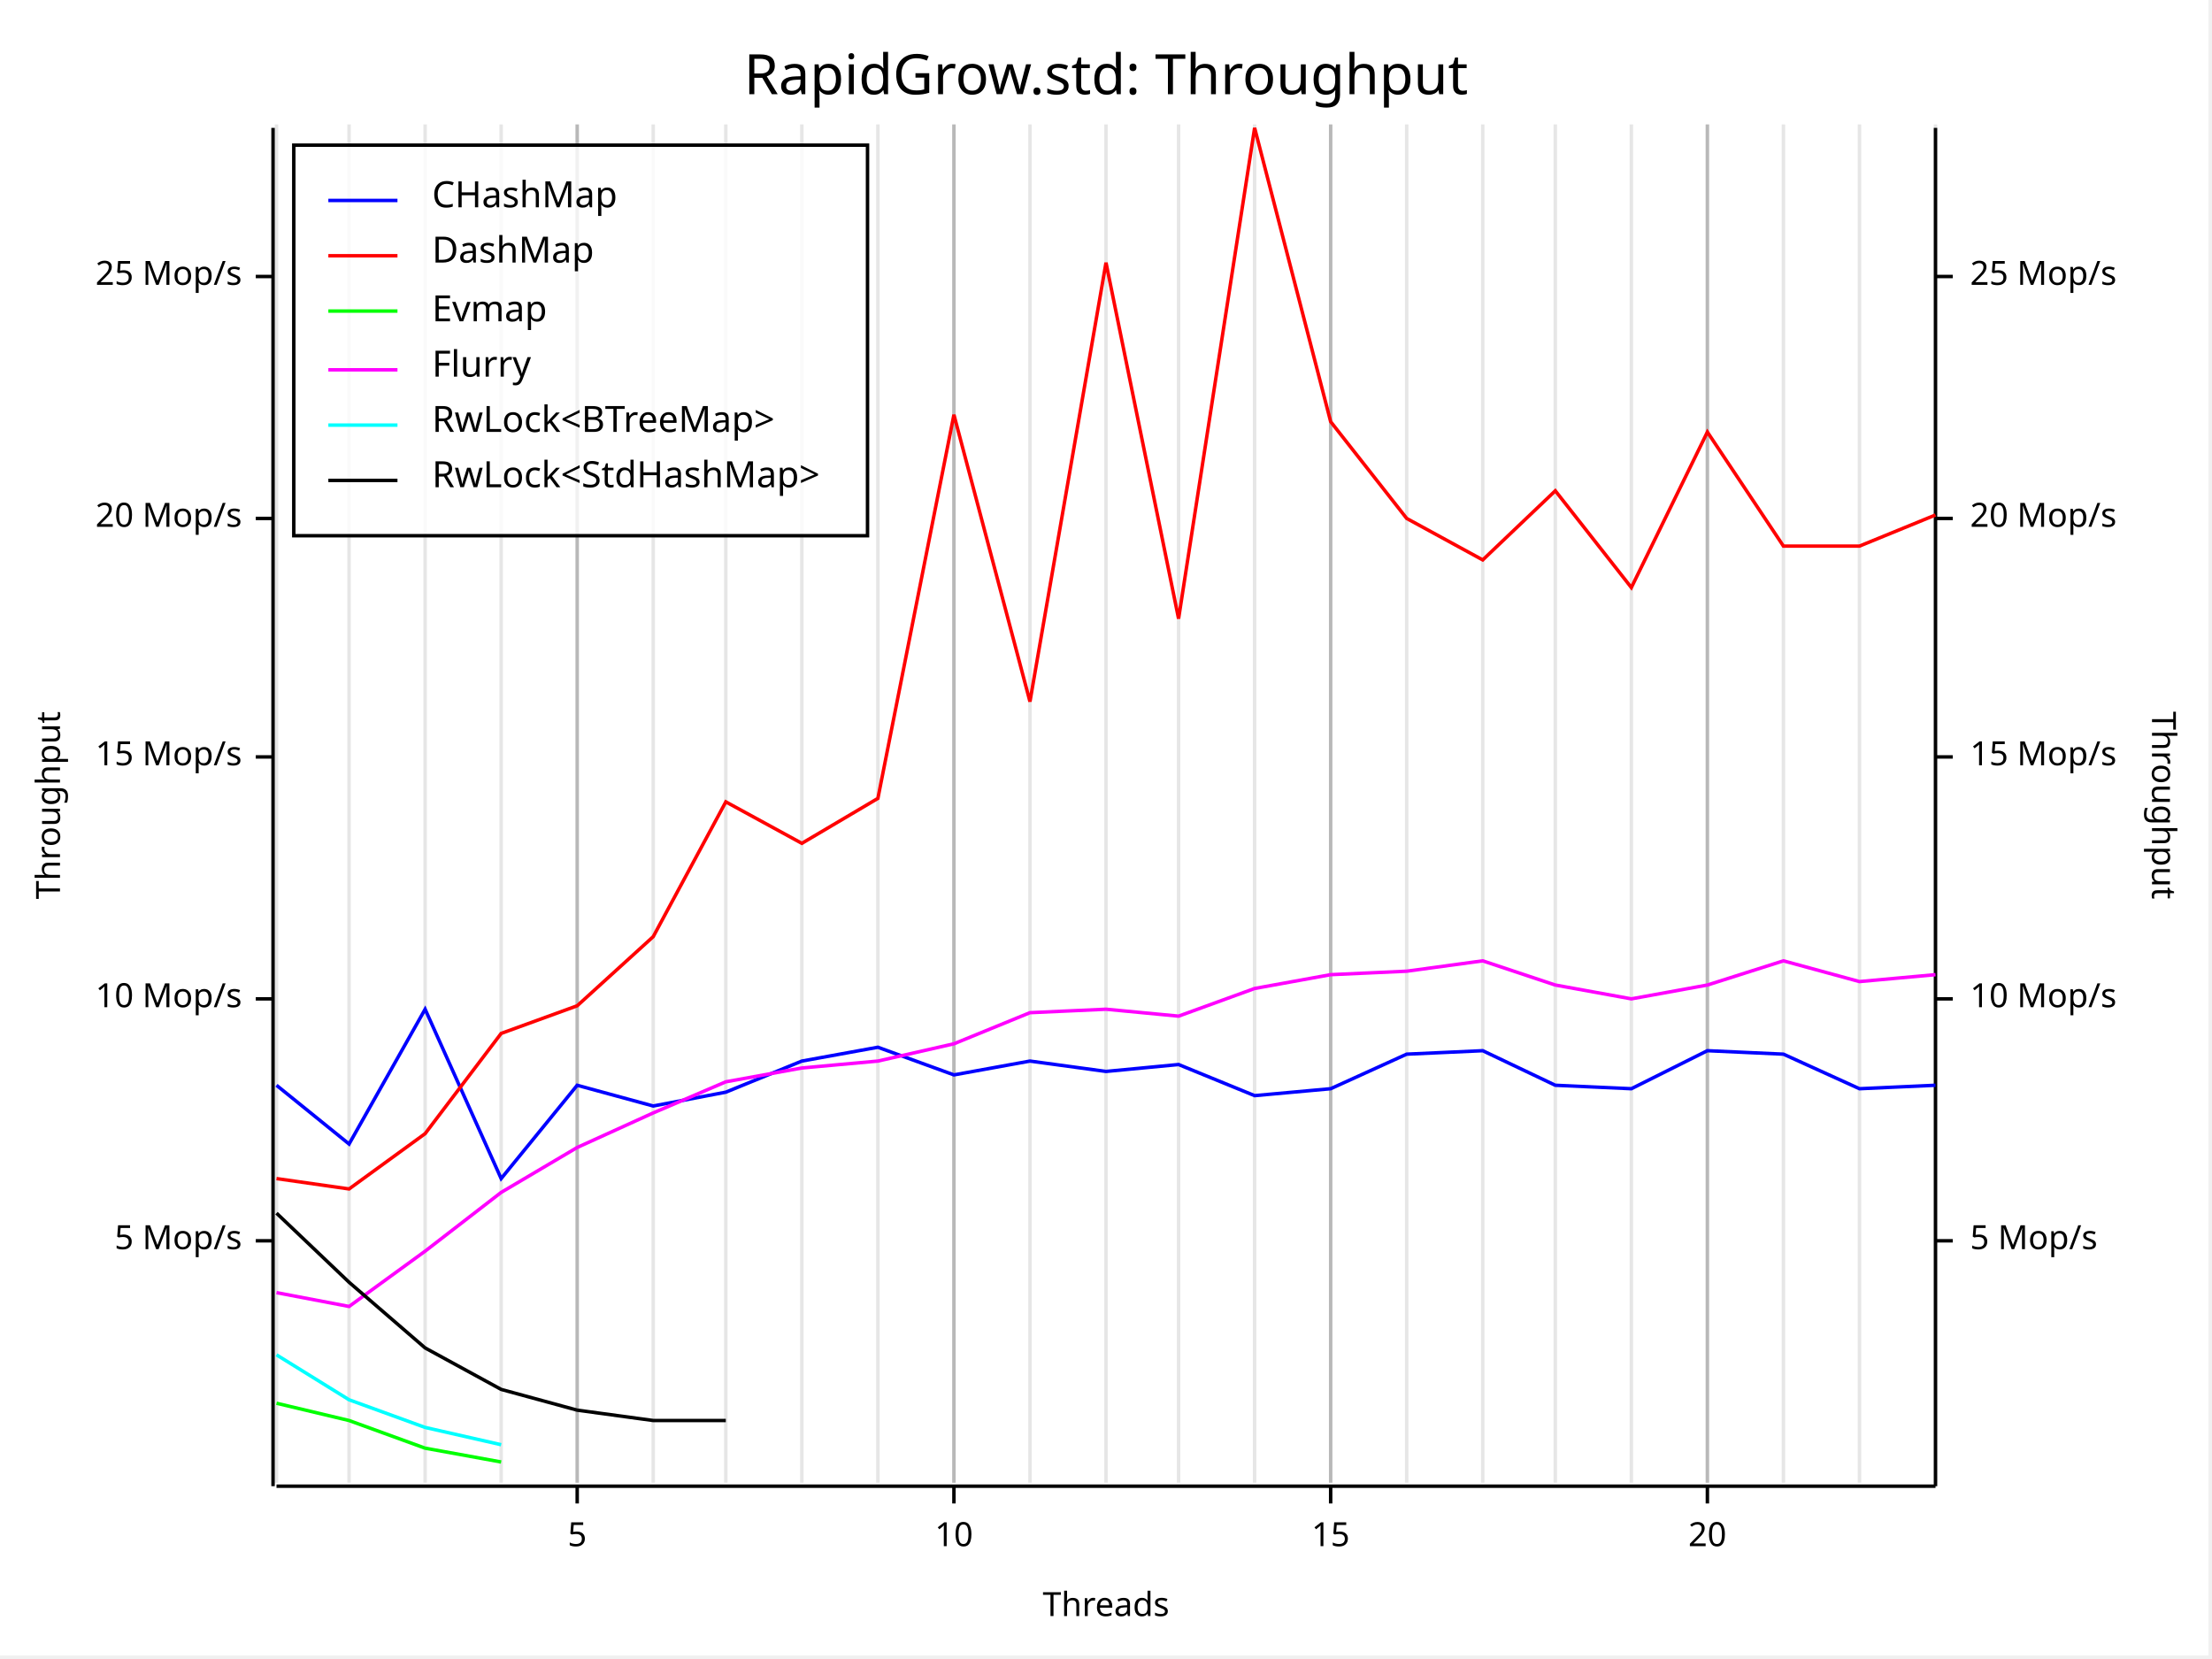
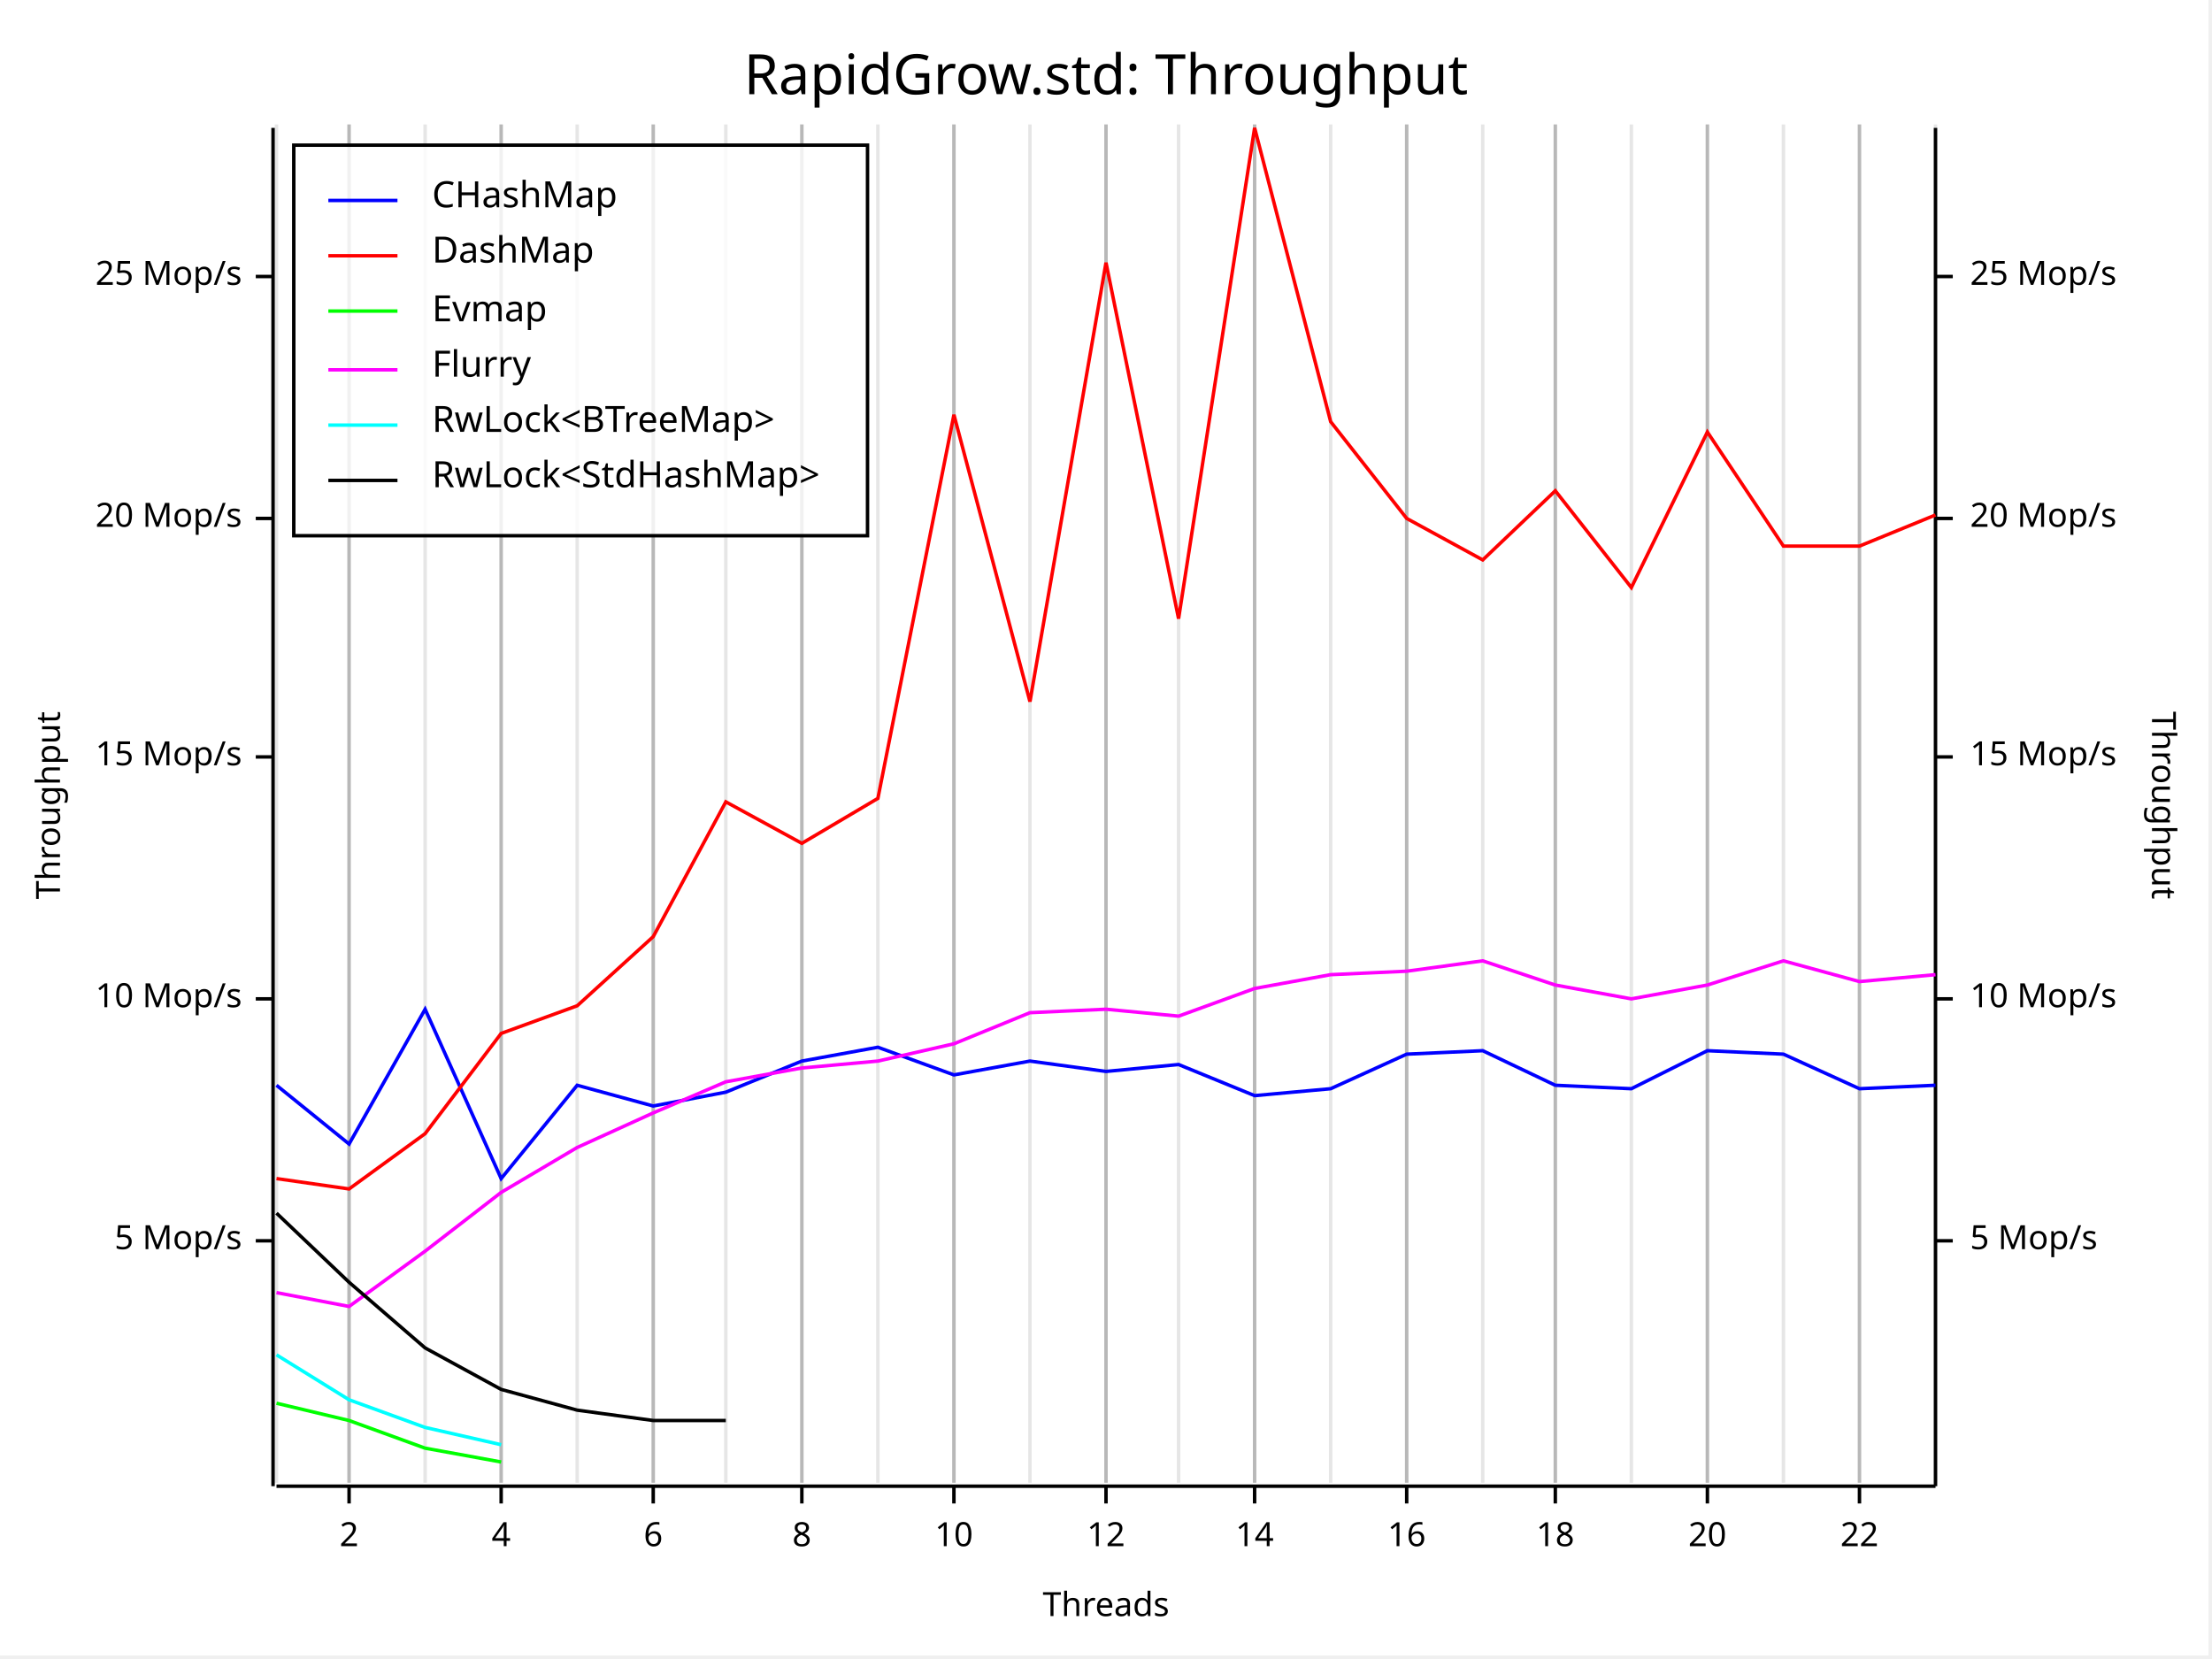
<svg xmlns="http://www.w3.org/2000/svg" width="640" height="480" viewBox="0 0 640 480">
  <rect x="0" y="0" width="639" height="479" opacity="1" fill="#FFFFFF" stroke="none" />
  <text x="320" y="15" dy="0.76em" text-anchor="middle" font-family="Fira Code" font-size="16.129" opacity="1" fill="#000000">
RapidGrow.std: Throughput
</text>
  <line opacity="0.1" stroke="#000000" stroke-width="1" x1="80" y1="429" x2="80" y2="36" />
  <line opacity="0.1" stroke="#000000" stroke-width="1" x1="101" y1="429" x2="101" y2="36" />
  <line opacity="0.1" stroke="#000000" stroke-width="1" x1="123" y1="429" x2="123" y2="36" />
  <line opacity="0.1" stroke="#000000" stroke-width="1" x1="145" y1="429" x2="145" y2="36" />
  <line opacity="0.1" stroke="#000000" stroke-width="1" x1="167" y1="429" x2="167" y2="36" />
  <line opacity="0.1" stroke="#000000" stroke-width="1" x1="189" y1="429" x2="189" y2="36" />
  <line opacity="0.1" stroke="#000000" stroke-width="1" x1="210" y1="429" x2="210" y2="36" />
  <line opacity="0.1" stroke="#000000" stroke-width="1" x1="232" y1="429" x2="232" y2="36" />
  <line opacity="0.1" stroke="#000000" stroke-width="1" x1="254" y1="429" x2="254" y2="36" />
  <line opacity="0.1" stroke="#000000" stroke-width="1" x1="276" y1="429" x2="276" y2="36" />
  <line opacity="0.1" stroke="#000000" stroke-width="1" x1="298" y1="429" x2="298" y2="36" />
  <line opacity="0.1" stroke="#000000" stroke-width="1" x1="320" y1="429" x2="320" y2="36" />
  <line opacity="0.1" stroke="#000000" stroke-width="1" x1="341" y1="429" x2="341" y2="36" />
  <line opacity="0.1" stroke="#000000" stroke-width="1" x1="363" y1="429" x2="363" y2="36" />
  <line opacity="0.1" stroke="#000000" stroke-width="1" x1="385" y1="429" x2="385" y2="36" />
  <line opacity="0.1" stroke="#000000" stroke-width="1" x1="407" y1="429" x2="407" y2="36" />
  <line opacity="0.1" stroke="#000000" stroke-width="1" x1="429" y1="429" x2="429" y2="36" />
  <line opacity="0.1" stroke="#000000" stroke-width="1" x1="450" y1="429" x2="450" y2="36" />
  <line opacity="0.1" stroke="#000000" stroke-width="1" x1="472" y1="429" x2="472" y2="36" />
  <line opacity="0.1" stroke="#000000" stroke-width="1" x1="494" y1="429" x2="494" y2="36" />
  <line opacity="0.1" stroke="#000000" stroke-width="1" x1="516" y1="429" x2="516" y2="36" />
  <line opacity="0.1" stroke="#000000" stroke-width="1" x1="538" y1="429" x2="538" y2="36" />
  <line opacity="0.1" stroke="#000000" stroke-width="1" x1="560" y1="429" x2="560" y2="36" />
  <text x="10" y="233" dy="0.76em" text-anchor="middle" font-family="sans-serif" font-size="9.677" opacity="1" fill="#000000" transform="rotate(270, 10, 233)">
Throughput
</text>
  <text x="320" y="470" dy="-0.5ex" text-anchor="middle" font-family="sans-serif" font-size="9.677" opacity="1" fill="#000000">
Threads
</text>
  <text x="630" y="233" dy="0.76em" text-anchor="middle" font-family="sans-serif" font-size="9.677" opacity="1" fill="#000000" transform="rotate(90, 630, 233)">
Throughput
</text>
-   <line opacity="0.2" stroke="#000000" stroke-width="1" x1="167" y1="429" x2="167" y2="36" />
+   <line opacity="0.2" stroke="#000000" stroke-width="1" x1="101" y1="429" x2="101" y2="36" />
+   <line opacity="0.2" stroke="#000000" stroke-width="1" x1="145" y1="429" x2="145" y2="36" />
+   <line opacity="0.2" stroke="#000000" stroke-width="1" x1="189" y1="429" x2="189" y2="36" />
+   <line opacity="0.2" stroke="#000000" stroke-width="1" x1="232" y1="429" x2="232" y2="36" />
  <line opacity="0.2" stroke="#000000" stroke-width="1" x1="276" y1="429" x2="276" y2="36" />
-   <line opacity="0.2" stroke="#000000" stroke-width="1" x1="385" y1="429" x2="385" y2="36" />
+   <line opacity="0.2" stroke="#000000" stroke-width="1" x1="320" y1="429" x2="320" y2="36" />
+   <line opacity="0.2" stroke="#000000" stroke-width="1" x1="363" y1="429" x2="363" y2="36" />
+   <line opacity="0.2" stroke="#000000" stroke-width="1" x1="407" y1="429" x2="407" y2="36" />
+   <line opacity="0.2" stroke="#000000" stroke-width="1" x1="450" y1="429" x2="450" y2="36" />
  <line opacity="0.2" stroke="#000000" stroke-width="1" x1="494" y1="429" x2="494" y2="36" />
+   <line opacity="0.2" stroke="#000000" stroke-width="1" x1="538" y1="429" x2="538" y2="36" />
  <polyline fill="none" opacity="1" stroke="#000000" stroke-width="1" points="79,37 79,430 " />
  <text x="70" y="359" dy="0.5ex" text-anchor="end" font-family="sans-serif" font-size="9.677" opacity="1" fill="#000000">
5 Mop/s
</text>
  <polyline fill="none" opacity="1" stroke="#000000" stroke-width="1" points="74,359 79,359 " />
  <text x="70" y="289" dy="0.5ex" text-anchor="end" font-family="sans-serif" font-size="9.677" opacity="1" fill="#000000">
10 Mop/s
</text>
  <polyline fill="none" opacity="1" stroke="#000000" stroke-width="1" points="74,289 79,289 " />
  <text x="70" y="219" dy="0.5ex" text-anchor="end" font-family="sans-serif" font-size="9.677" opacity="1" fill="#000000">
15 Mop/s
</text>
  <polyline fill="none" opacity="1" stroke="#000000" stroke-width="1" points="74,219 79,219 " />
  <text x="70" y="150" dy="0.5ex" text-anchor="end" font-family="sans-serif" font-size="9.677" opacity="1" fill="#000000">
20 Mop/s
</text>
  <polyline fill="none" opacity="1" stroke="#000000" stroke-width="1" points="74,150 79,150 " />
  <text x="70" y="80" dy="0.5ex" text-anchor="end" font-family="sans-serif" font-size="9.677" opacity="1" fill="#000000">
25 Mop/s
</text>
  <polyline fill="none" opacity="1" stroke="#000000" stroke-width="1" points="74,80 79,80 " />
  <polyline fill="none" opacity="1" stroke="#000000" stroke-width="1" points="80,430 560,430 " />
-   <text x="167" y="440" dy="0.76em" text-anchor="middle" font-family="sans-serif" font-size="9.677" opacity="1" fill="#000000">
- 5
+   <text x="101" y="440" dy="0.76em" text-anchor="middle" font-family="sans-serif" font-size="9.677" opacity="1" fill="#000000">
+ 2
</text>
-   <polyline fill="none" opacity="1" stroke="#000000" stroke-width="1" points="167,430 167,435 " />
+   <polyline fill="none" opacity="1" stroke="#000000" stroke-width="1" points="101,430 101,435 " />
+   <text x="145" y="440" dy="0.76em" text-anchor="middle" font-family="sans-serif" font-size="9.677" opacity="1" fill="#000000">
+ 4
+ </text>
+   <polyline fill="none" opacity="1" stroke="#000000" stroke-width="1" points="145,430 145,435 " />
+   <text x="189" y="440" dy="0.76em" text-anchor="middle" font-family="sans-serif" font-size="9.677" opacity="1" fill="#000000">
+ 6
+ </text>
+   <polyline fill="none" opacity="1" stroke="#000000" stroke-width="1" points="189,430 189,435 " />
+   <text x="232" y="440" dy="0.76em" text-anchor="middle" font-family="sans-serif" font-size="9.677" opacity="1" fill="#000000">
+ 8
+ </text>
+   <polyline fill="none" opacity="1" stroke="#000000" stroke-width="1" points="232,430 232,435 " />
  <text x="276" y="440" dy="0.76em" text-anchor="middle" font-family="sans-serif" font-size="9.677" opacity="1" fill="#000000">
10
</text>
  <polyline fill="none" opacity="1" stroke="#000000" stroke-width="1" points="276,430 276,435 " />
-   <text x="385" y="440" dy="0.76em" text-anchor="middle" font-family="sans-serif" font-size="9.677" opacity="1" fill="#000000">
- 15
+   <text x="320" y="440" dy="0.76em" text-anchor="middle" font-family="sans-serif" font-size="9.677" opacity="1" fill="#000000">
+ 12
</text>
-   <polyline fill="none" opacity="1" stroke="#000000" stroke-width="1" points="385,430 385,435 " />
+   <polyline fill="none" opacity="1" stroke="#000000" stroke-width="1" points="320,430 320,435 " />
+   <text x="363" y="440" dy="0.76em" text-anchor="middle" font-family="sans-serif" font-size="9.677" opacity="1" fill="#000000">
+ 14
+ </text>
+   <polyline fill="none" opacity="1" stroke="#000000" stroke-width="1" points="363,430 363,435 " />
+   <text x="407" y="440" dy="0.76em" text-anchor="middle" font-family="sans-serif" font-size="9.677" opacity="1" fill="#000000">
+ 16
+ </text>
+   <polyline fill="none" opacity="1" stroke="#000000" stroke-width="1" points="407,430 407,435 " />
+   <text x="450" y="440" dy="0.76em" text-anchor="middle" font-family="sans-serif" font-size="9.677" opacity="1" fill="#000000">
+ 18
+ </text>
+   <polyline fill="none" opacity="1" stroke="#000000" stroke-width="1" points="450,430 450,435 " />
  <text x="494" y="440" dy="0.76em" text-anchor="middle" font-family="sans-serif" font-size="9.677" opacity="1" fill="#000000">
20
</text>
  <polyline fill="none" opacity="1" stroke="#000000" stroke-width="1" points="494,430 494,435 " />
+   <text x="538" y="440" dy="0.76em" text-anchor="middle" font-family="sans-serif" font-size="9.677" opacity="1" fill="#000000">
+ 22
+ </text>
+   <polyline fill="none" opacity="1" stroke="#000000" stroke-width="1" points="538,430 538,435 " />
  <polyline fill="none" opacity="1" stroke="#000000" stroke-width="1" points="560,37 560,430 " />
  <text x="570" y="359" dy="0.5ex" text-anchor="start" font-family="sans-serif" font-size="9.677" opacity="1" fill="#000000">
5 Mop/s
</text>
  <polyline fill="none" opacity="1" stroke="#000000" stroke-width="1" points="560,359 565,359 " />
  <text x="570" y="289" dy="0.5ex" text-anchor="start" font-family="sans-serif" font-size="9.677" opacity="1" fill="#000000">
10 Mop/s
</text>
  <polyline fill="none" opacity="1" stroke="#000000" stroke-width="1" points="560,289 565,289 " />
  <text x="570" y="219" dy="0.5ex" text-anchor="start" font-family="sans-serif" font-size="9.677" opacity="1" fill="#000000">
15 Mop/s
</text>
  <polyline fill="none" opacity="1" stroke="#000000" stroke-width="1" points="560,219 565,219 " />
  <text x="570" y="150" dy="0.5ex" text-anchor="start" font-family="sans-serif" font-size="9.677" opacity="1" fill="#000000">
20 Mop/s
</text>
  <polyline fill="none" opacity="1" stroke="#000000" stroke-width="1" points="560,150 565,150 " />
  <text x="570" y="80" dy="0.5ex" text-anchor="start" font-family="sans-serif" font-size="9.677" opacity="1" fill="#000000">
25 Mop/s
</text>
  <polyline fill="none" opacity="1" stroke="#000000" stroke-width="1" points="560,80 565,80 " />
  <polyline fill="none" opacity="1" stroke="#0000FF" stroke-width="1" points="80,314 101,331 123,292 145,341 167,314 189,320 210,316 232,307 254,303 276,311 298,307 320,310 341,308 363,317 385,315 407,305 429,304 450,314 472,315 494,304 516,305 538,315 560,314 " />
  <polyline fill="none" opacity="1" stroke="#FF0000" stroke-width="1" points="80,341 101,344 123,328 145,299 167,291 189,271 210,232 232,244 254,231 276,120 298,203 320,76 341,179 363,37 385,122 407,150 429,162 450,142 472,170 494,125 516,158 538,158 560,149 " />
  <polyline fill="none" opacity="1" stroke="#00FF00" stroke-width="1" points="80,406 101,411 123,419 145,423 " />
  <polyline fill="none" opacity="1" stroke="#FF00FF" stroke-width="1" points="80,374 101,378 123,362 145,345 167,332 189,322 210,313 232,309 254,307 276,302 298,293 320,292 341,294 363,286 385,282 407,281 429,278 450,285 472,289 494,285 516,278 538,284 560,282 " />
  <polyline fill="none" opacity="1" stroke="#00FFFF" stroke-width="1" points="80,392 101,405 123,413 145,418 " />
  <polyline fill="none" opacity="1" stroke="#000000" stroke-width="1" points="80,351 101,371 123,390 145,402 167,408 189,411 210,411 " />
  <rect x="85" y="42" width="166" height="113" opacity="0.8" fill="#FFFFFF" stroke="none" />
  <rect x="85" y="42" width="166" height="113" opacity="1" fill="none" stroke="#000000" />
  <text x="125" y="52" dy="0.76em" text-anchor="start" font-family="Fira Code" font-size="10.484" opacity="1" fill="#000000">
CHashMap
</text>
  <text x="125" y="68" dy="0.76em" text-anchor="start" font-family="Fira Code" font-size="10.484" opacity="1" fill="#000000">
DashMap
</text>
  <text x="125" y="85" dy="0.76em" text-anchor="start" font-family="Fira Code" font-size="10.484" opacity="1" fill="#000000">
Evmap
</text>
  <text x="125" y="101" dy="0.76em" text-anchor="start" font-family="Fira Code" font-size="10.484" opacity="1" fill="#000000">
Flurry
</text>
  <text x="125" y="117" dy="0.76em" text-anchor="start" font-family="Fira Code" font-size="10.484" opacity="1" fill="#000000">
RwLock&lt;BTreeMap&gt;
</text>
  <text x="125" y="133" dy="0.76em" text-anchor="start" font-family="Fira Code" font-size="10.484" opacity="1" fill="#000000">
RwLock&lt;StdHashMap&gt;
</text>
  <polyline fill="none" opacity="1" stroke="#0000FF" stroke-width="1" points="95,58 115,58 " />
  <polyline fill="none" opacity="1" stroke="#FF0000" stroke-width="1" points="95,74 115,74 " />
  <polyline fill="none" opacity="1" stroke="#00FF00" stroke-width="1" points="95,90 115,90 " />
  <polyline fill="none" opacity="1" stroke="#FF00FF" stroke-width="1" points="95,107 115,107 " />
  <polyline fill="none" opacity="1" stroke="#00FFFF" stroke-width="1" points="95,123 115,123 " />
  <polyline fill="none" opacity="1" stroke="#000000" stroke-width="1" points="95,139 115,139 " />
</svg>
